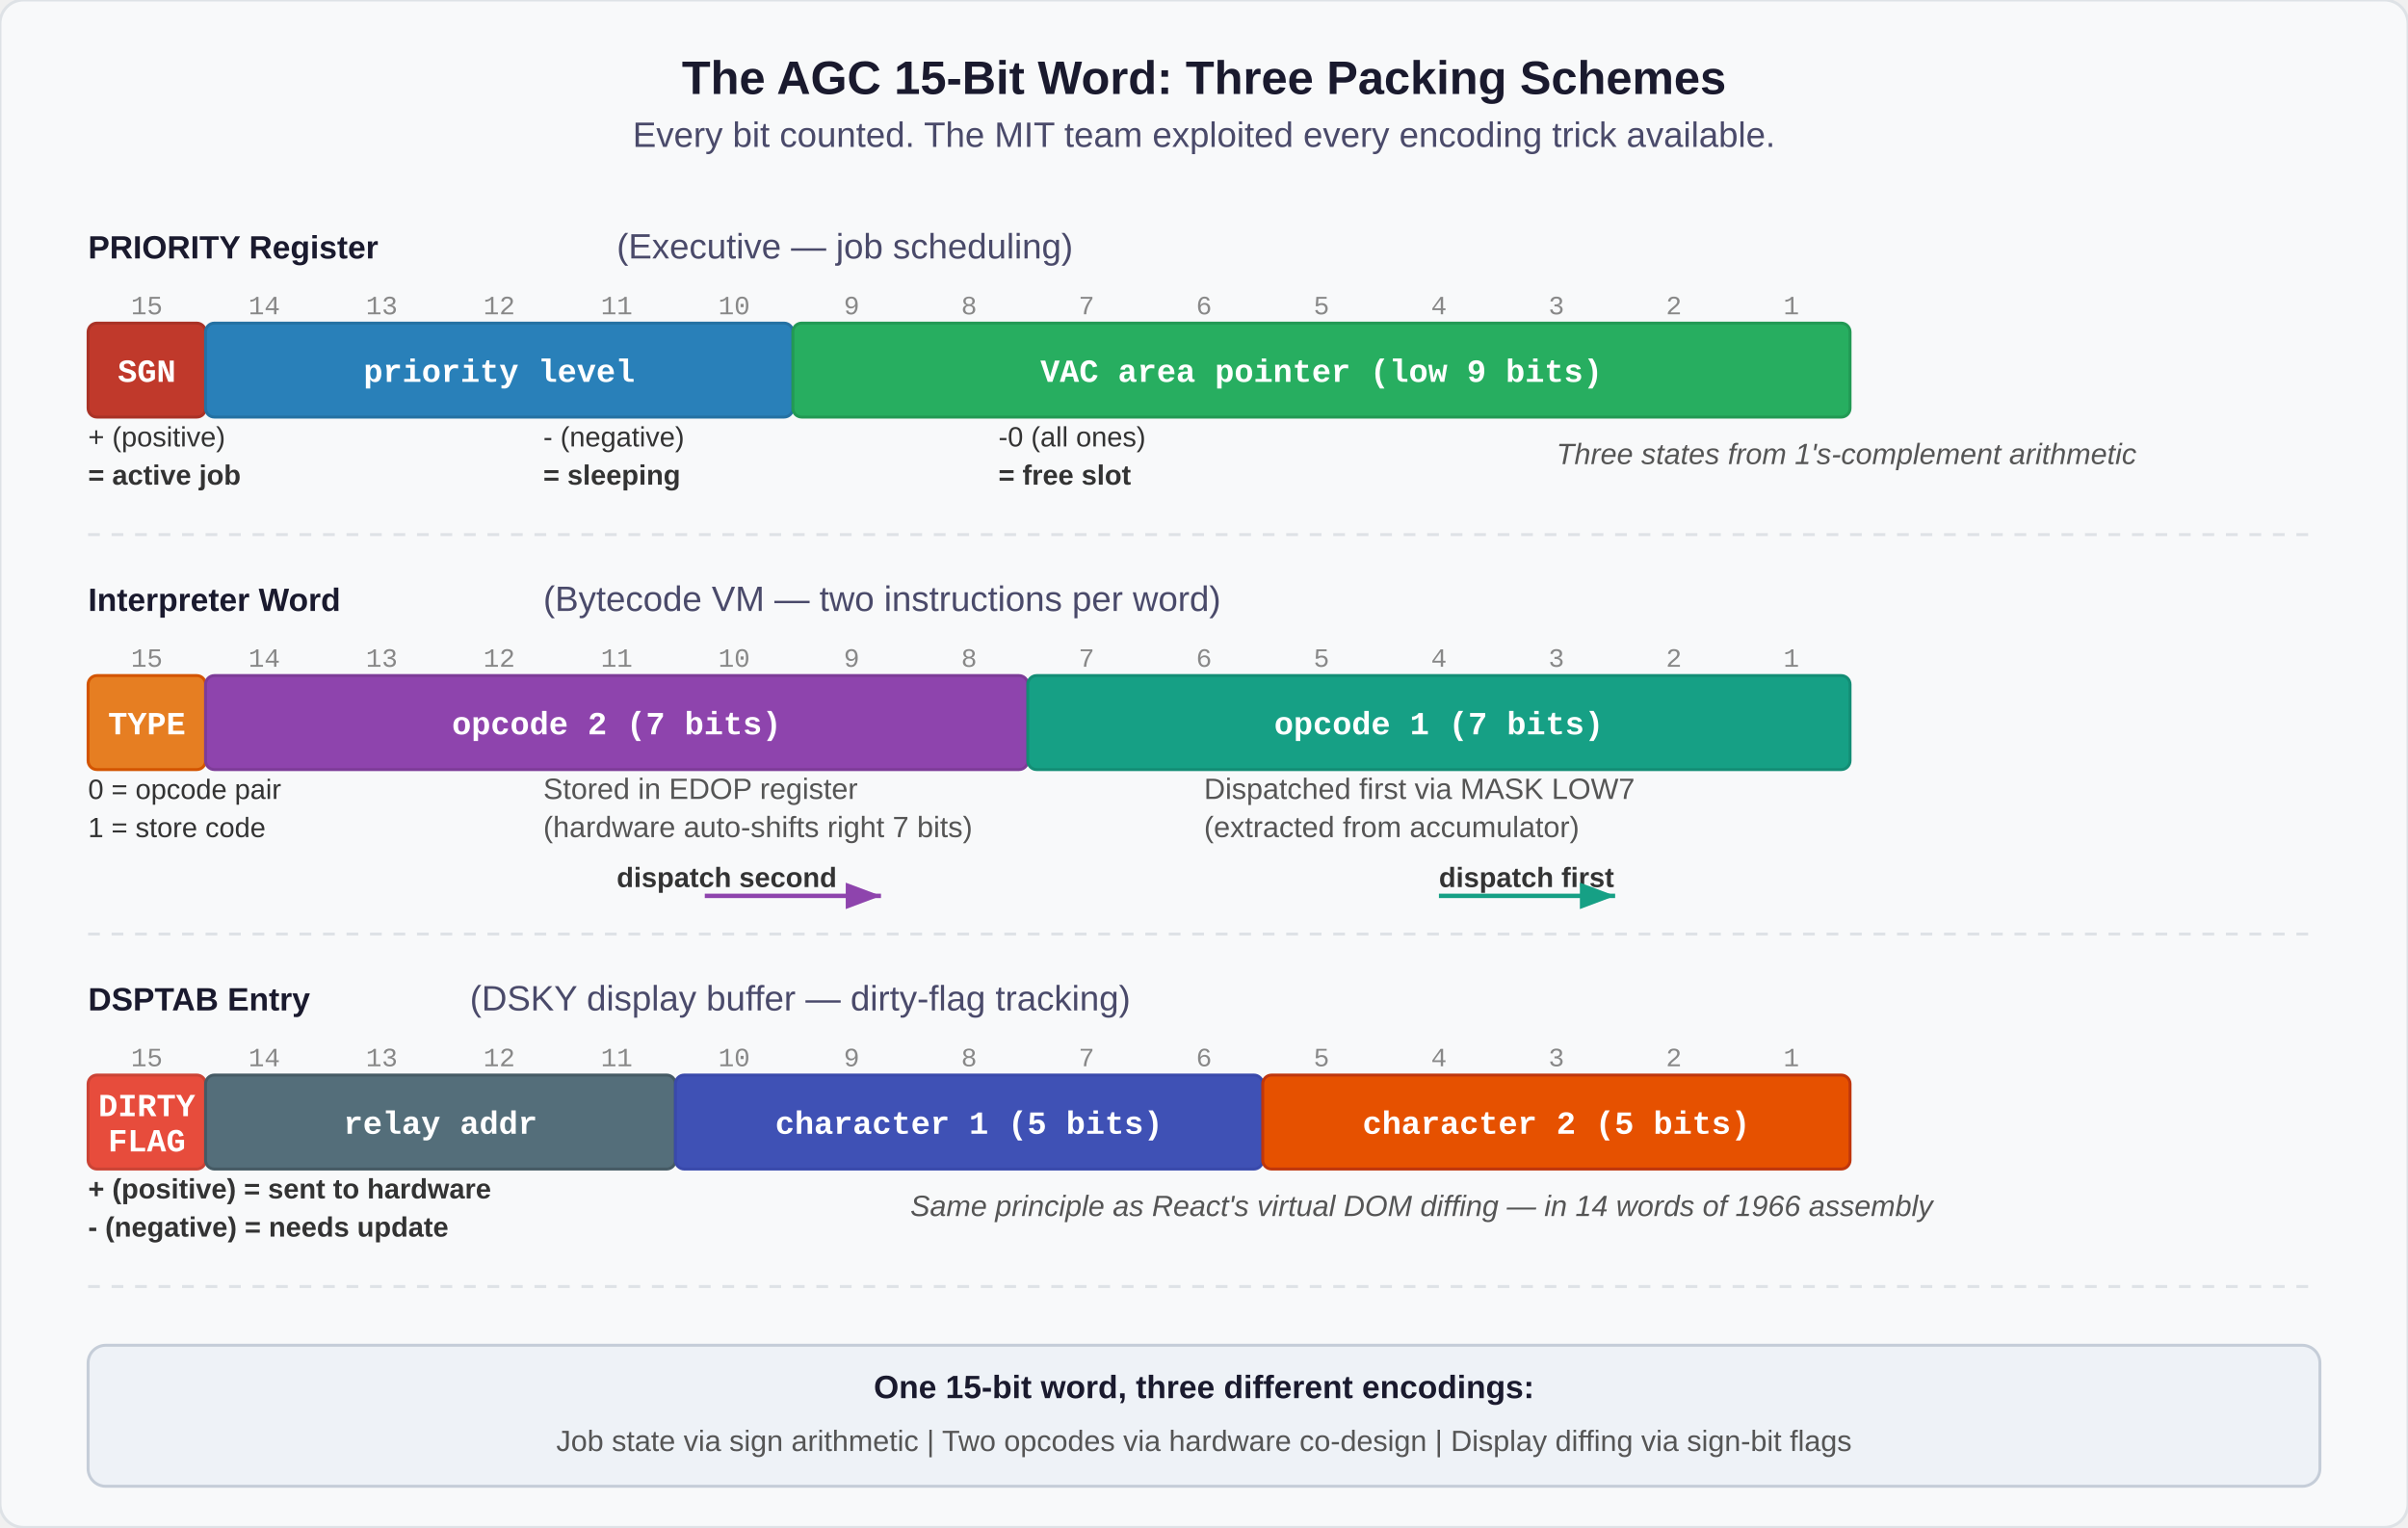
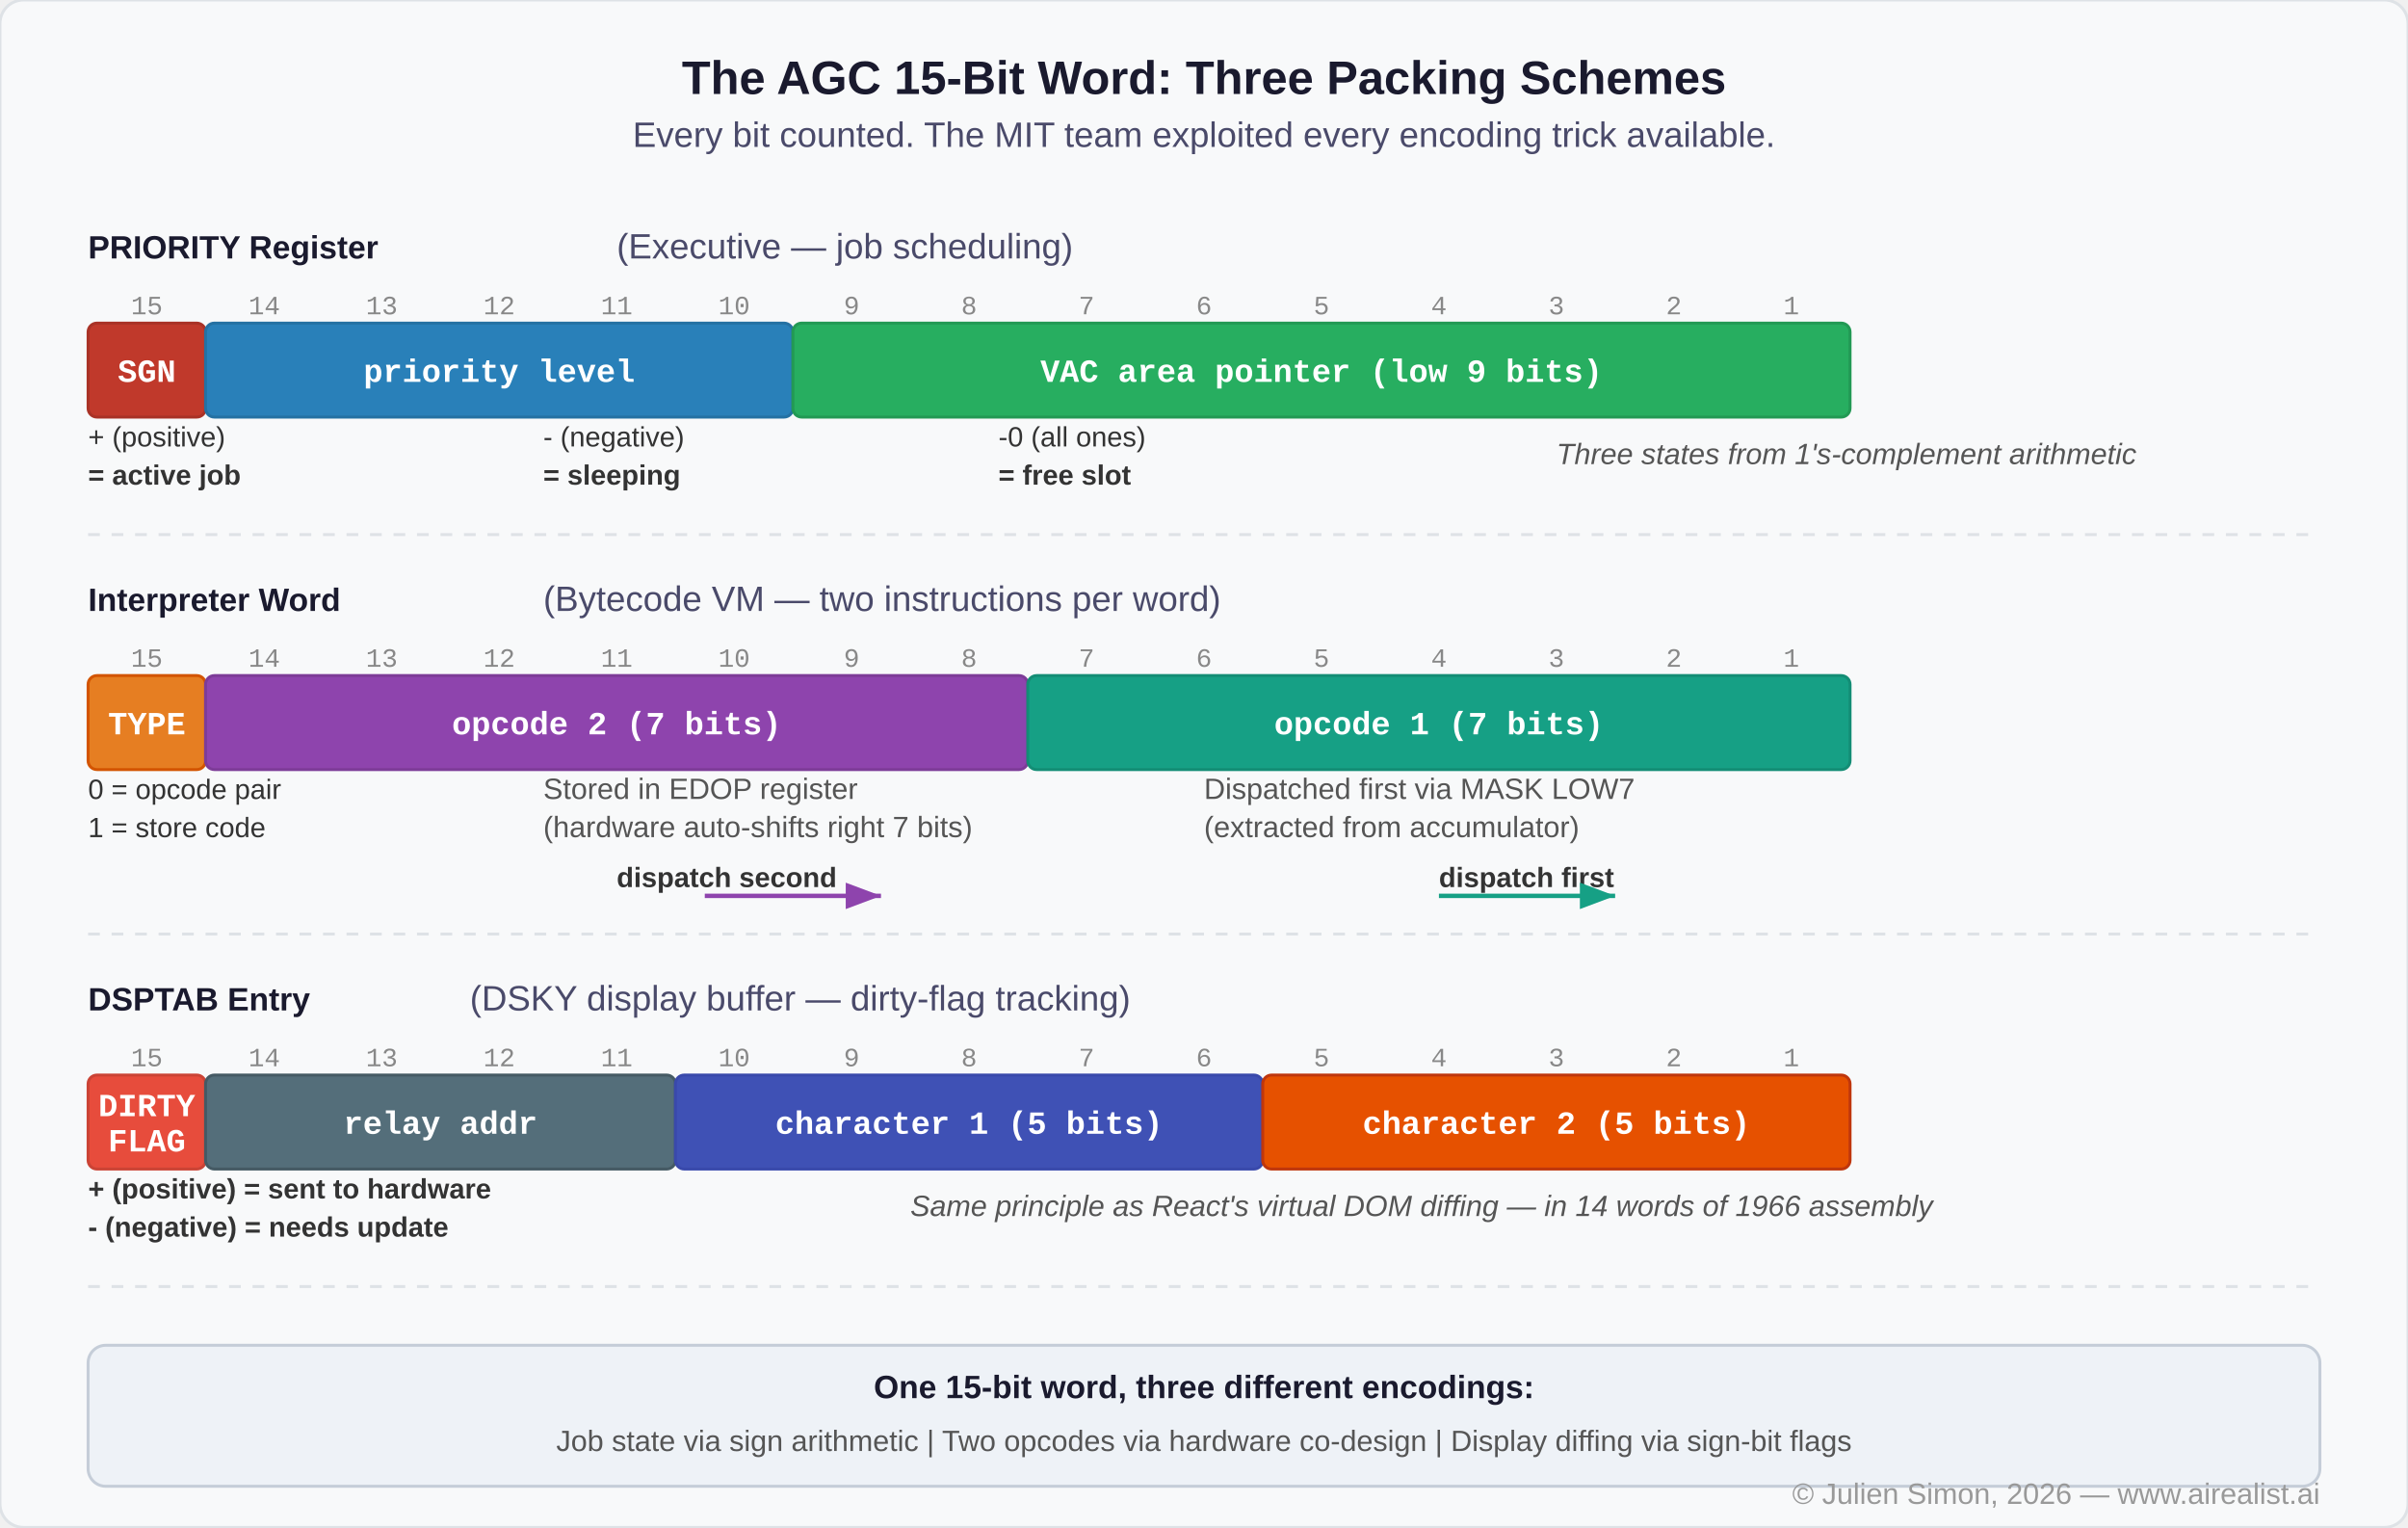
<svg xmlns="http://www.w3.org/2000/svg" viewBox="0 0 820 520" font-family="'Courier New', monospace">
  <defs>
    <style>
      .title { font-size: 16px; font-weight: bold; fill: #1a1a2e; font-family: 'Helvetica Neue', Arial, sans-serif; }
      .subtitle { font-size: 12px; fill: #4a4a6a; font-family: 'Helvetica Neue', Arial, sans-serif; }
      .bit-num { font-size: 9px; fill: #888; text-anchor: middle; }
      .bit-val { font-size: 11px; fill: #fff; text-anchor: middle; font-weight: bold; }
      .label { font-size: 11px; fill: #1a1a2e; font-weight: bold; font-family: 'Helvetica Neue', Arial, sans-serif; }
      .note { font-size: 10px; fill: #555; font-family: 'Helvetica Neue', Arial, sans-serif; }
      .field-label { font-size: 10px; fill: #1a1a2e; text-anchor: middle; font-weight: bold; font-family: 'Helvetica Neue', Arial, sans-serif; }
      .state-text { font-size: 9.5px; fill: #333; font-family: 'Helvetica Neue', Arial, sans-serif; }
    </style>
  </defs>
  <rect width="820" height="520" rx="8" fill="#f8f9fa" stroke="#dee2e6" stroke-width="1" />
  <text x="410" y="32" text-anchor="middle" class="title" font-size="18">The AGC 15-Bit Word: Three Packing Schemes</text>
  <text x="410" y="50" text-anchor="middle" class="subtitle">Every bit counted. The MIT team exploited every encoding trick available.</text>
  <text x="30" y="88" class="label" font-size="13">PRIORITY Register</text>
  <text x="210" y="88" class="subtitle">(Executive — job scheduling)</text>
  <g transform="translate(30, 95)">
    <text x="20" y="12" class="bit-num">15</text>
    <text x="60" y="12" class="bit-num">14</text>
    <text x="100" y="12" class="bit-num">13</text>
    <text x="140" y="12" class="bit-num">12</text>
    <text x="180" y="12" class="bit-num">11</text>
    <text x="220" y="12" class="bit-num">10</text>
    <text x="260" y="12" class="bit-num">9</text>
    <text x="300" y="12" class="bit-num">8</text>
    <text x="340" y="12" class="bit-num">7</text>
    <text x="380" y="12" class="bit-num">6</text>
    <text x="420" y="12" class="bit-num">5</text>
    <text x="460" y="12" class="bit-num">4</text>
    <text x="500" y="12" class="bit-num">3</text>
    <text x="540" y="12" class="bit-num">2</text>
    <text x="580" y="12" class="bit-num">1</text>
  </g>
  <g transform="translate(30, 110)">
    <rect x="0" y="0" width="40" height="32" rx="3" fill="#c0392b" stroke="#a93226" stroke-width="1" />
    <text x="20" y="20" class="bit-val">SGN</text>
    <rect x="40" y="0" width="200" height="32" rx="3" fill="#2980b9" stroke="#2471a3" stroke-width="1" />
    <text x="140" y="20" class="bit-val">priority level</text>
    <rect x="240" y="0" width="360" height="32" rx="3" fill="#27ae60" stroke="#229954" stroke-width="1" />
    <text x="420" y="20" class="bit-val">VAC area pointer (low 9 bits)</text>
  </g>
  <g transform="translate(30, 152)">
    <text x="0" y="0" class="state-text">+ (positive)</text>
    <text x="0" y="13" class="state-text" font-weight="bold" fill="#c0392b">  = active job</text>
    <text x="155" y="0" class="state-text">- (negative)</text>
    <text x="155" y="13" class="state-text" font-weight="bold" fill="#c0392b">  = sleeping</text>
    <text x="310" y="0" class="state-text">-0 (all ones)</text>
    <text x="310" y="13" class="state-text" font-weight="bold" fill="#c0392b">  = free slot</text>
    <text x="500" y="6" class="note" font-style="italic">Three states from 1's-complement arithmetic</text>
  </g>
  <line x1="30" y1="182" x2="790" y2="182" stroke="#dee2e6" stroke-width="1" stroke-dasharray="4,4" />
  <text x="30" y="208" class="label" font-size="13">Interpreter Word</text>
  <text x="185" y="208" class="subtitle">(Bytecode VM — two instructions per word)</text>
  <g transform="translate(30, 215)">
    <text x="20" y="12" class="bit-num">15</text>
    <text x="60" y="12" class="bit-num">14</text>
    <text x="100" y="12" class="bit-num">13</text>
    <text x="140" y="12" class="bit-num">12</text>
    <text x="180" y="12" class="bit-num">11</text>
    <text x="220" y="12" class="bit-num">10</text>
    <text x="260" y="12" class="bit-num">9</text>
    <text x="300" y="12" class="bit-num">8</text>
    <text x="340" y="12" class="bit-num">7</text>
    <text x="380" y="12" class="bit-num">6</text>
    <text x="420" y="12" class="bit-num">5</text>
    <text x="460" y="12" class="bit-num">4</text>
    <text x="500" y="12" class="bit-num">3</text>
    <text x="540" y="12" class="bit-num">2</text>
    <text x="580" y="12" class="bit-num">1</text>
  </g>
  <g transform="translate(30, 230)">
    <rect x="0" y="0" width="40" height="32" rx="3" fill="#e67e22" stroke="#d35400" stroke-width="1" />
    <text x="20" y="20" class="bit-val" font-size="9">TYPE</text>
    <rect x="40" y="0" width="280" height="32" rx="3" fill="#8e44ad" stroke="#7d3c98" stroke-width="1" />
    <text x="180" y="20" class="bit-val">opcode 2  (7 bits)</text>
    <rect x="320" y="0" width="280" height="32" rx="3" fill="#16a085" stroke="#138d75" stroke-width="1" />
    <text x="460" y="20" class="bit-val">opcode 1  (7 bits)</text>
  </g>
  <g transform="translate(30, 272)">
    <text x="0" y="0" class="state-text">0 = opcode pair</text>
    <text x="0" y="13" class="state-text">1 = store code</text>
    <text x="155" y="0" class="note">Stored in EDOP register</text>
    <text x="155" y="13" class="note">(hardware auto-shifts right 7 bits)</text>
    <text x="380" y="0" class="note">Dispatched first via MASK LOW7</text>
    <text x="380" y="13" class="note">(extracted from accumulator)</text>
  </g>
  <g transform="translate(30, 298)">
    <text x="460" y="4" class="state-text" fill="#16a085" font-weight="bold">dispatch first</text>
    <line x1="520" y1="7" x2="460" y2="7" stroke="#16a085" stroke-width="1.5" marker-start="url(#arrowGreen)" />
    <text x="180" y="4" class="state-text" fill="#8e44ad" font-weight="bold">dispatch second</text>
    <line x1="270" y1="7" x2="210" y2="7" stroke="#8e44ad" stroke-width="1.5" marker-start="url(#arrowPurple)" />
  </g>
  <defs>
    <marker id="arrowGreen" markerWidth="8" markerHeight="6" refX="0" refY="3" orient="auto">
      <polygon points="8 0, 8 6, 0 3" fill="#16a085" />
    </marker>
    <marker id="arrowPurple" markerWidth="8" markerHeight="6" refX="0" refY="3" orient="auto">
      <polygon points="8 0, 8 6, 0 3" fill="#8e44ad" />
    </marker>
  </defs>
  <line x1="30" y1="318" x2="790" y2="318" stroke="#dee2e6" stroke-width="1" stroke-dasharray="4,4" />
  <text x="30" y="344" class="label" font-size="13">DSPTAB Entry</text>
  <text x="160" y="344" class="subtitle">(DSKY display buffer — dirty-flag tracking)</text>
  <g transform="translate(30, 351)">
    <text x="20" y="12" class="bit-num">15</text>
    <text x="60" y="12" class="bit-num">14</text>
    <text x="100" y="12" class="bit-num">13</text>
    <text x="140" y="12" class="bit-num">12</text>
    <text x="180" y="12" class="bit-num">11</text>
    <text x="220" y="12" class="bit-num">10</text>
    <text x="260" y="12" class="bit-num">9</text>
    <text x="300" y="12" class="bit-num">8</text>
    <text x="340" y="12" class="bit-num">7</text>
    <text x="380" y="12" class="bit-num">6</text>
    <text x="420" y="12" class="bit-num">5</text>
    <text x="460" y="12" class="bit-num">4</text>
    <text x="500" y="12" class="bit-num">3</text>
    <text x="540" y="12" class="bit-num">2</text>
    <text x="580" y="12" class="bit-num">1</text>
  </g>
  <g transform="translate(30, 366)">
    <rect x="0" y="0" width="40" height="32" rx="3" fill="#e74c3c" stroke="#cb4335" stroke-width="1" />
    <text x="20" y="14" class="bit-val" font-size="8">DIRTY</text>
    <text x="20" y="26" class="bit-val" font-size="8">FLAG</text>
    <rect x="40" y="0" width="160" height="32" rx="3" fill="#546e7a" stroke="#455a64" stroke-width="1" />
    <text x="120" y="20" class="bit-val">relay addr</text>
    <rect x="200" y="0" width="200" height="32" rx="3" fill="#3f51b5" stroke="#3949ab" stroke-width="1" />
    <text x="300" y="20" class="bit-val">character 1  (5 bits)</text>
    <rect x="400" y="0" width="200" height="32" rx="3" fill="#e65100" stroke="#bf360c" stroke-width="1" />
    <text x="500" y="20" class="bit-val">character 2  (5 bits)</text>
  </g>
  <g transform="translate(30, 408)">
    <text x="0" y="0" class="state-text" font-weight="bold" fill="#e74c3c">+ (positive) = sent to hardware</text>
    <text x="0" y="13" class="state-text" font-weight="bold" fill="#e74c3c">- (negative) = needs update</text>
    <text x="280" y="6" class="note" font-style="italic">Same principle as React's virtual DOM diffing — in 14 words of 1966 assembly</text>
  </g>
  <line x1="30" y1="438" x2="790" y2="438" stroke="#dee2e6" stroke-width="1" stroke-dasharray="4,4" />
  <g transform="translate(30, 458)">
    <rect x="0" y="0" width="760" height="48" rx="6" fill="#eef2f7" stroke="#c5cdd8" stroke-width="1" />
    <text x="380" y="18" text-anchor="middle" class="label" font-size="12" fill="#2c3e50">One 15-bit word, three different encodings:</text>
    <text x="380" y="36" text-anchor="middle" class="note" font-size="11">
      Job state via sign arithmetic  |  Two opcodes via hardware co-design  |  Display diffing via sign-bit flags
    </text>
  </g>
+   <text x="790" y="512" text-anchor="end" font-size="10" fill="#999" font-family="'Helvetica Neue', Arial, sans-serif">© Julien Simon, 2026 — www.airealist.ai</text>
</svg>
